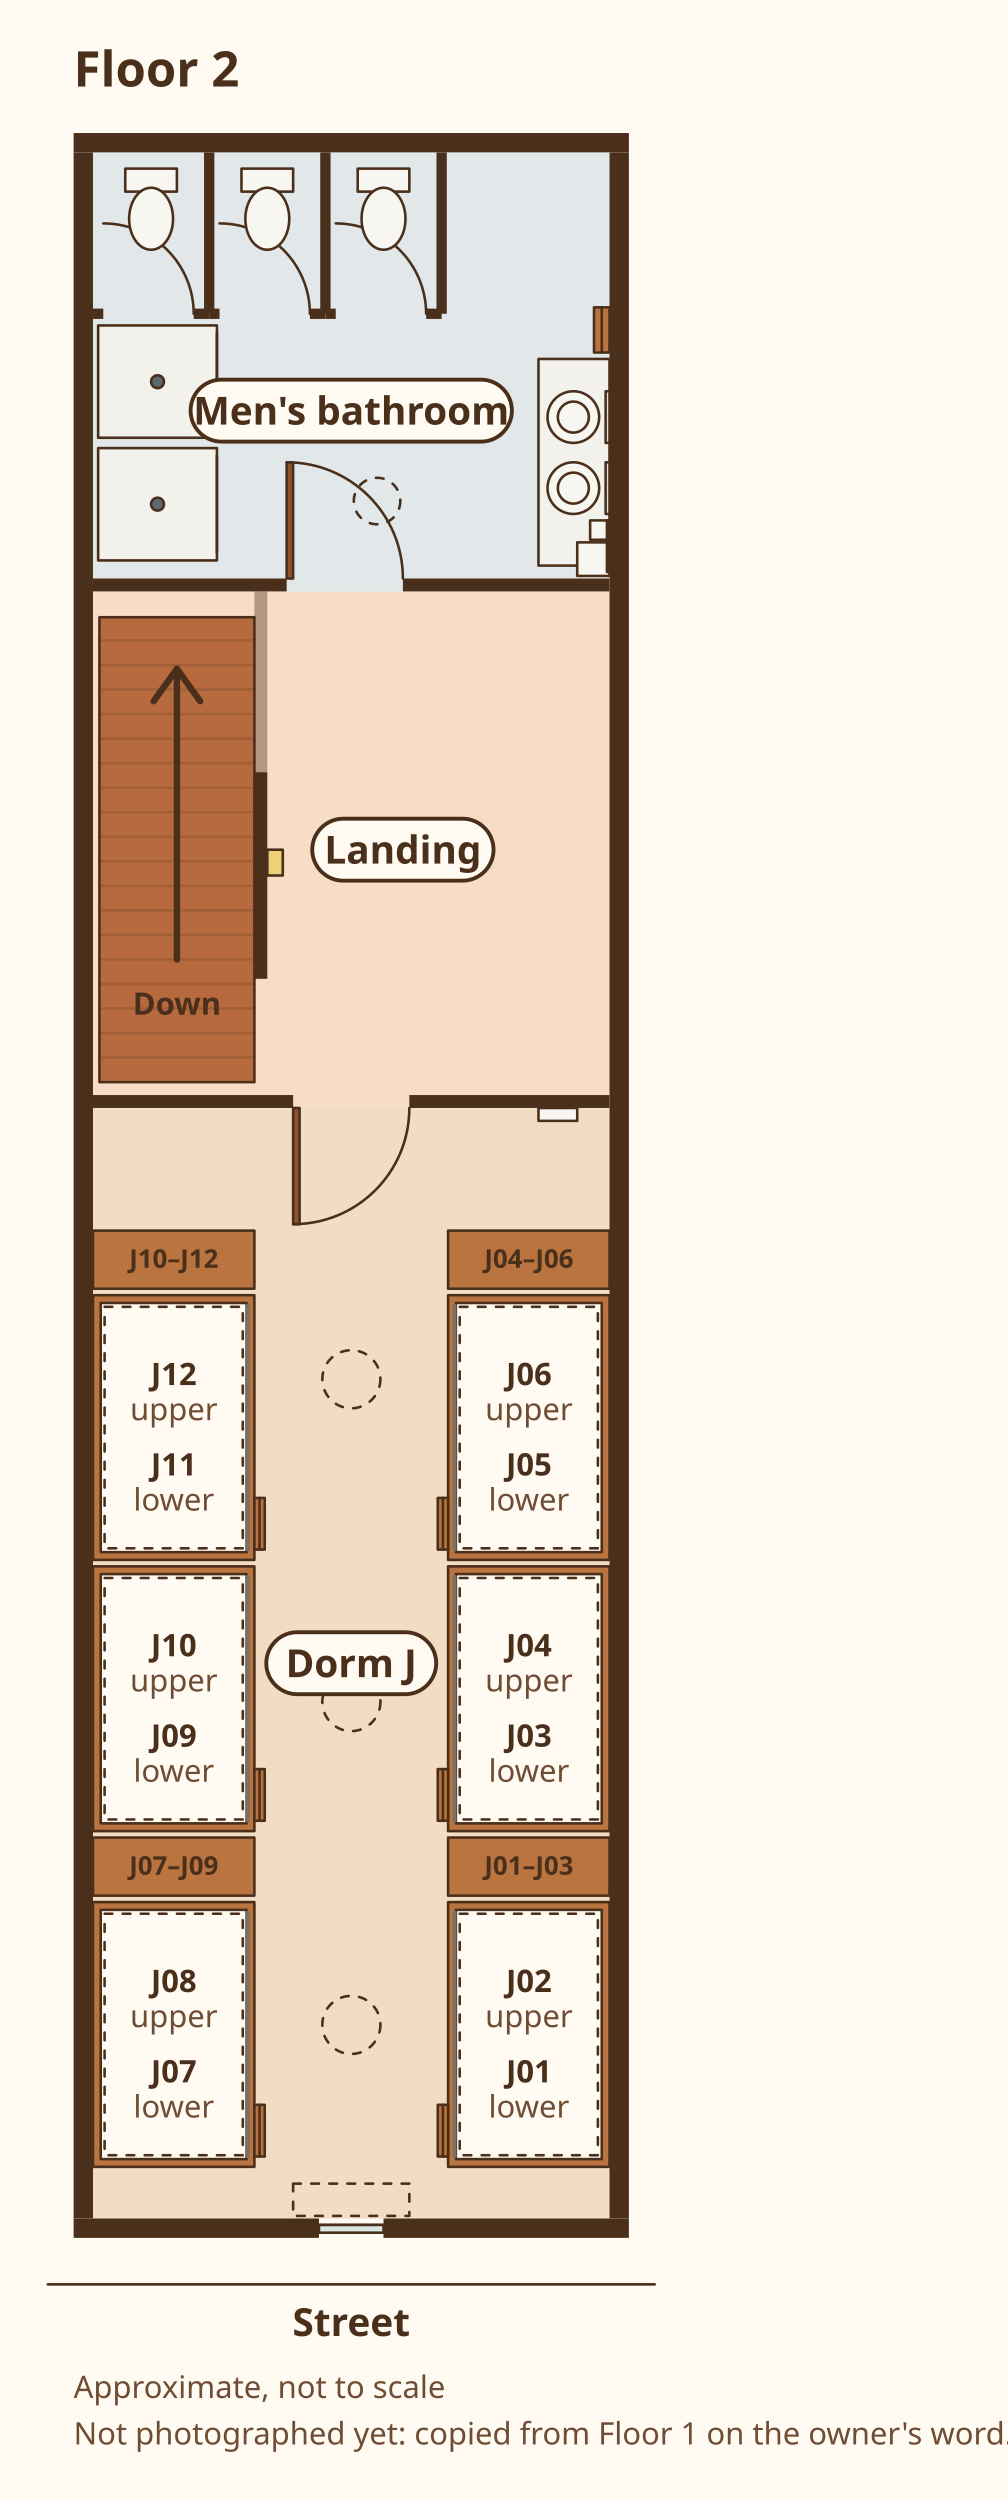
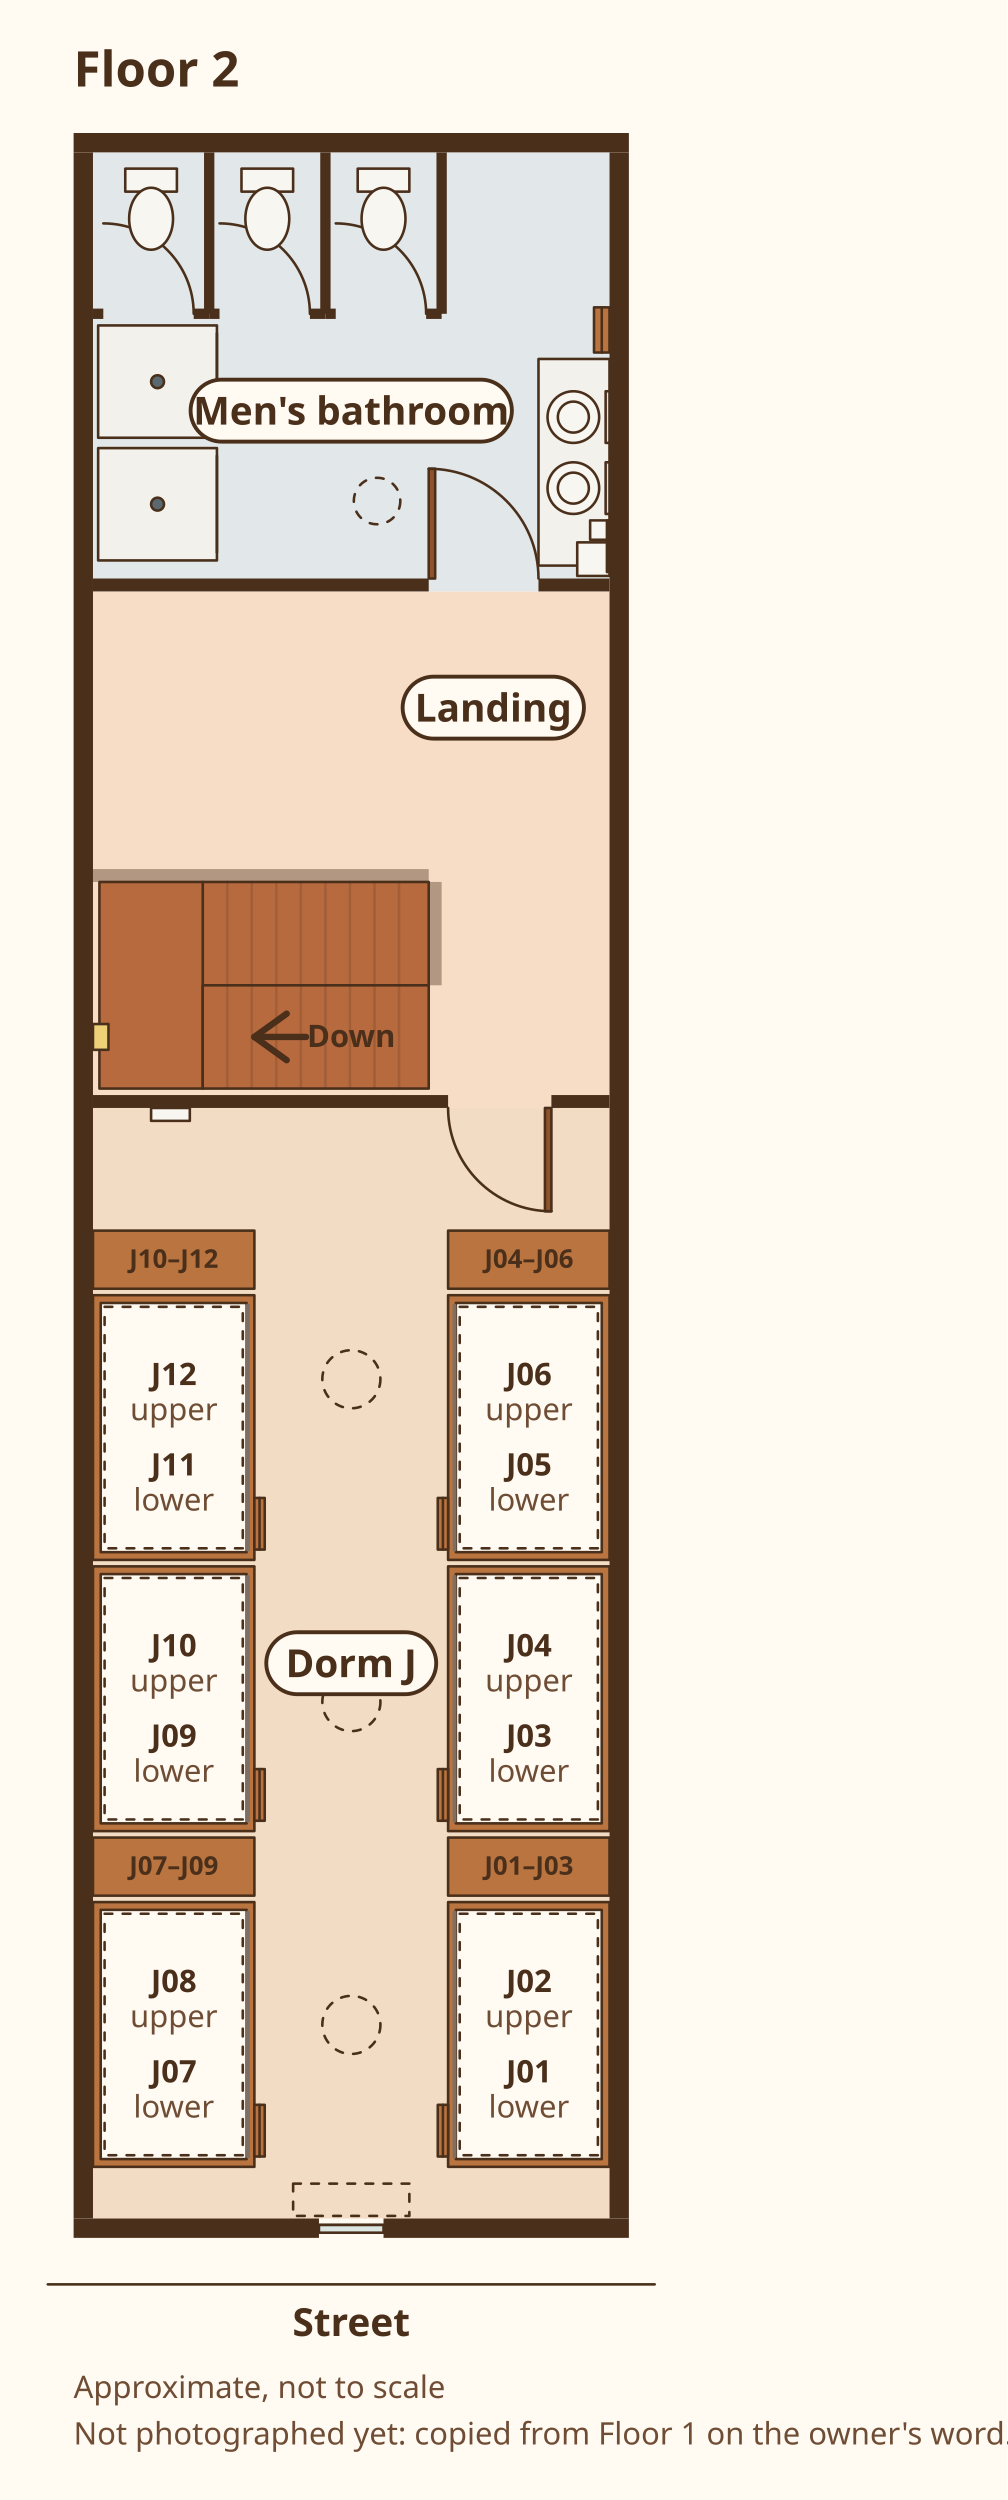
<svg xmlns="http://www.w3.org/2000/svg" class="hj-auto" viewBox="-36 -59 390 968" width="390" height="968" role="img" aria-labelledby="title desc">
  <style>.hj-auto{stroke:#4a2f1b;stroke-width:1;stroke-linecap:round;stroke-linejoin:round}.hj-auto path{vector-effect:non-scaling-stroke}.hj-auto text{stroke:none;font-family:Figtree,"Noto Sans Lao",system-ui,sans-serif}.hj-auto .b{fill:none;stroke-width:2.5}.hj-auto .dl{fill:none;stroke-dasharray:3 4}.hj-auto .h{stroke-width:1}.hj-auto .lb{fill:#fffaf2;stroke-width:1.5}.hj-auto .lc{fill:#6f4d35;font-size:12px}.hj-auto .ln{fill:#4a2f1b;font-size:10px;font-weight:600}.hj-auto .ls{fill:#4a2f1b;font-size:12px;font-weight:600}.hj-auto .lt{fill:#4a2f1b;font-size:19px;font-weight:600}.hj-auto .lx{fill:#4a2f1b;font-size:15px;font-weight:600}.hj-auto .n{fill:none}.hj-auto .ns{stroke:none}.hj-auto .o{stroke-width:1.5}.hj-auto .tg{fill:none;stroke-opacity:.2}.hj-auto .wf{fill:#4a2f1b;stroke:none}.hj-auto .wl{fill:none;stroke-width:4;stroke-linecap:butt}.hj-auto .wp{fill:#4a2f1b;stroke:none;opacity:.4}.hj-auto .bt0{fill:#f3f1ec}.hj-auto .fs0{fill:#5a6870}.hj-auto .gl0{fill:#dbe5e2}.hj-auto .kcu{stroke:#7d6f63}.hj-auto .la0{fill:#eed079}.hj-auto .pa0{fill:#fffaf2}.hj-auto .t-path{fill:#f7dcc6}.hj-auto .t-sleep{fill:#f2dcc4}.hj-auto .t-wash{fill:#e2e8ea}.hj-auto .tc0{fill:#b86a3f}.hj-auto .wd0{fill:#b97440}.hj-auto .wh0{fill:#f8f6f1}.hj-auto .wk0{fill:#8f532c}@media (prefers-color-scheme:dark){.hj-auto{stroke:#dccdb6}.hj-auto .lb{fill:#2c1e13}.hj-auto .lc{fill:#cbb89c}.hj-auto .ln{fill:#f1e4cf}.hj-auto .ls{fill:#f1e4cf}.hj-auto .lt{fill:#f1e4cf}.hj-auto .lx{fill:#f1e4cf}.hj-auto .wf{fill:#dccdb6}.hj-auto .wp{fill:#dccdb6}.hj-auto .bt0{fill:#57514b}.hj-auto .fs0{fill:#2f3a40}.hj-auto .gl0{fill:#e2b25a}.hj-auto .kcu{stroke:#5d5750}.hj-auto .la0{fill:#f2d98a}.hj-auto .pa0{fill:#3a2b1f}.hj-auto .t-path{fill:#40291b}.hj-auto .t-sleep{fill:#3f2b1d}.hj-auto .t-wash{fill:#36302b}.hj-auto .tc0{fill:#8f5334}.hj-auto .wd0{fill:#7d4526}.hj-auto .wh0{fill:#5f5a54}.hj-auto .wk0{fill:#5e3219}}</style>
  <path class="pa0 ns" d="M-36 -59L354 -59L354 909L-36 909Z" />
  <g id="floor-floor2" data-floor="floor2" data-level="2" data-confirmed="false">
    <g id="area-dorm-j" data-area="dorm-j" data-kind="sleep" data-confirmed="false">
      <path class="t-sleep ns" d="M0 370L200 370L200 800L0 800Z" />
    </g>
    <g id="area-landing-2" data-area="landing-2" data-kind="path" data-confirmed="false">
      <path class="t-path ns" d="M0 170L200 170L200 370L0 370Z" />
    </g>
    <g id="area-bath-men" data-area="bath-men" data-kind="wash" data-confirmed="false">
      <path class="t-wash ns" d="M0 0L200 0L200 170L0 170Z" />
    </g>
    <g data-stairs="down" data-area="landing-1">
-       <path class="tc0" d="M2.5 180L62.5 180L62.5 360L2.5 360Z" />
-       <path class="tg" d="M2.5 350.5L62.5 350.5M2.5 341L62.5 341M2.5 331.5L62.5 331.5M2.5 322L62.5 322M2.5 312.5L62.5 312.5M2.5 303L62.5 303M2.5 293.5L62.5 293.5M2.5 284L62.5 284M2.5 274.5L62.5 274.5M2.5 265L62.5 265M2.5 255.5L62.5 255.5M2.5 246L62.5 246M2.5 236.5L62.5 236.5M2.5 227L62.5 227M2.5 217.5L62.5 217.5M2.5 208L62.5 208M2.5 198.5L62.5 198.5M2.5 189L62.5 189" />
-       <path class="b n" d="M32.5 312.5L32.5 200" />
-       <path class="b n" d="M23.5 212.5L32.5 200L41.5 212.5" />
-       <text class="ls" x="32.5" y="333.9" text-anchor="middle" textLength="28.4" lengthAdjust="spacingAndGlyphs">Down</text>
+       <path class="tc0" d="M42.5 282.5L130 282.5L130 322.5L42.5 322.5Z" />
+       <path class="tg" d="M52 322.5L52 282.5M61.5 322.5L61.5 282.5M71 322.5L71 282.5M80.5 322.5L80.5 282.5M90 322.5L90 282.5M99.5 322.5L99.5 282.5M109 322.5L109 282.5M118.5 322.5L118.5 282.5" />
+     </g>
+     <g data-stairs="down" data-area="landing-1">
+       <path class="tc0" d="M2.5 282.5L42.5 282.5L42.5 362.5L2.5 362.5Z" />
+     </g>
+     <g data-stairs="down" data-area="landing-1">
+       <path class="tc0" d="M42.5 322.5L130 322.5L130 362.5L42.5 362.5Z" />
+       <path class="tg" d="M52 362.5L52 322.5M61.5 362.5L61.5 322.5M71 362.5L71 322.5M80.5 362.5L80.5 322.5M90 362.5L90 322.5M99.5 362.5L99.5 322.5M109 362.5L109 322.5M118.5 362.5L118.5 322.5" />
+       <path class="b n" d="M82.5 342.5L62.5 342.5" />
+       <path class="b n" d="M75 351.5L62.5 342.5L75 333.5" />
+       <text class="ls" x="100" y="346.4" text-anchor="middle" textLength="28.4" lengthAdjust="spacingAndGlyphs">Down</text>
    </g>
    <g id="fx-window-j-low" data-fixture="window" data-area="dorm-j" data-room="dorm-j">
      <path class="gl0" d="M87.5 802.5L112.5 802.5L112.5 805.5L87.5 805.5Z" />
    </g>
    <g id="fx-window-j-high" data-fixture="window" data-area="dorm-j" data-room="dorm-j">
      <path class="gl0" d="M87.5 802.5L112.5 802.5L112.5 805.5L87.5 805.5Z" />
    </g>
    <g id="fx-pod-J01" data-fixture="pod" data-label="J01" data-area="dorm-j" data-room="dorm-j" data-confirmed="false">
      <path class="wd0" d="M137.5 677.5L200 677.5L200 780L137.5 780Z" />
      <path class="pa0" d="M140.5 680.5L197 680.5L197 777L140.5 777Z" />
      <path class="o n kcu" d="M140 776L140 681.5" />
      <text class="ls" x="168.8" y="747.3" text-anchor="middle" textLength="23.1" lengthAdjust="spacingAndGlyphs">J01</text>
      <text class="lc" x="168.8" y="760.9" text-anchor="middle" textLength="22.8" lengthAdjust="spacingAndGlyphs">lower</text>
    </g>
    <g id="fx-pod-J02" data-fixture="pod" data-label="J02" data-area="dorm-j" data-room="dorm-j" data-confirmed="false">
      <path class="dl" d="M142 682L195.5 682L195.5 775.5L142 775.5Z" />
      <text class="ls" x="168.8" y="712.3" text-anchor="middle" textLength="23.1" lengthAdjust="spacingAndGlyphs">J02</text>
      <text class="lc" x="168.8" y="725.9" text-anchor="middle" textLength="22.7" lengthAdjust="spacingAndGlyphs">upper</text>
    </g>
    <g id="fx-ladder-j-right-1" data-fixture="ladder" data-area="dorm-j" data-room="dorm-j" data-confirmed="false">
      <path class="wd0" d="M133.5 756L137.5 756L137.5 776L133.5 776Z" />
      <path class="h n" d="M135.5 776L135.5 756" />
    </g>
    <g id="fx-pod-J03" data-fixture="pod" data-label="J03" data-area="dorm-j" data-room="dorm-j" data-confirmed="false">
      <path class="wd0" d="M137.5 547.5L200 547.5L200 650L137.5 650Z" />
      <path class="pa0" d="M140.5 550.5L197 550.5L197 647L140.5 647Z" />
      <path class="o n kcu" d="M140 646L140 551.5" />
      <text class="ls" x="168.8" y="617.3" text-anchor="middle" textLength="23.1" lengthAdjust="spacingAndGlyphs">J03</text>
      <text class="lc" x="168.8" y="630.9" text-anchor="middle" textLength="22.8" lengthAdjust="spacingAndGlyphs">lower</text>
    </g>
    <g id="fx-pod-J04" data-fixture="pod" data-label="J04" data-area="dorm-j" data-room="dorm-j" data-confirmed="false">
      <path class="dl" d="M142 552L195.5 552L195.5 645.5L142 645.5Z" />
      <text class="ls" x="168.8" y="582.3" text-anchor="middle" textLength="23.1" lengthAdjust="spacingAndGlyphs">J04</text>
      <text class="lc" x="168.8" y="595.9" text-anchor="middle" textLength="22.7" lengthAdjust="spacingAndGlyphs">upper</text>
    </g>
    <g id="fx-ladder-j-right-2" data-fixture="ladder" data-area="dorm-j" data-room="dorm-j" data-confirmed="false">
      <path class="wd0" d="M133.5 626L137.5 626L137.5 646L133.5 646Z" />
      <path class="h n" d="M135.5 646L135.5 626" />
    </g>
    <g id="fx-pod-J05" data-fixture="pod" data-label="J05" data-area="dorm-j" data-room="dorm-j" data-confirmed="false">
      <path class="wd0" d="M137.5 442.5L200 442.5L200 545L137.5 545Z" />
      <path class="pa0" d="M140.5 445.5L197 445.5L197 542L140.5 542Z" />
      <path class="o n kcu" d="M140 541L140 446.5" />
      <text class="ls" x="168.8" y="512.3" text-anchor="middle" textLength="23.1" lengthAdjust="spacingAndGlyphs">J05</text>
      <text class="lc" x="168.8" y="525.9" text-anchor="middle" textLength="22.8" lengthAdjust="spacingAndGlyphs">lower</text>
    </g>
    <g id="fx-pod-J06" data-fixture="pod" data-label="J06" data-area="dorm-j" data-room="dorm-j" data-confirmed="false">
      <path class="dl" d="M142 447L195.5 447L195.5 540.5L142 540.5Z" />
      <text class="ls" x="168.8" y="477.3" text-anchor="middle" textLength="23.1" lengthAdjust="spacingAndGlyphs">J06</text>
      <text class="lc" x="168.8" y="490.9" text-anchor="middle" textLength="22.7" lengthAdjust="spacingAndGlyphs">upper</text>
    </g>
    <g id="fx-ladder-j-right-3" data-fixture="ladder" data-area="dorm-j" data-room="dorm-j" data-confirmed="false">
      <path class="wd0" d="M133.5 521L137.5 521L137.5 541L133.5 541Z" />
      <path class="h n" d="M135.5 541L135.5 521" />
    </g>
    <g id="fx-pod-J07" data-fixture="pod" data-label="J07" data-area="dorm-j" data-room="dorm-j" data-confirmed="false">
      <path class="wd0" d="M0 677.5L62.5 677.5L62.5 780L0 780Z" />
      <path class="pa0" d="M3 680.5L59.5 680.5L59.5 777L3 777Z" />
      <path class="o n kcu" d="M60 776L60 681.5" />
      <text class="ls" x="31.3" y="747.3" text-anchor="middle" textLength="23.1" lengthAdjust="spacingAndGlyphs">J07</text>
      <text class="lc" x="31.3" y="760.9" text-anchor="middle" textLength="22.8" lengthAdjust="spacingAndGlyphs">lower</text>
    </g>
    <g id="fx-pod-J08" data-fixture="pod" data-label="J08" data-area="dorm-j" data-room="dorm-j" data-confirmed="false">
      <path class="dl" d="M4.5 682L58 682L58 775.5L4.5 775.5Z" />
      <text class="ls" x="31.3" y="712.3" text-anchor="middle" textLength="23.1" lengthAdjust="spacingAndGlyphs">J08</text>
      <text class="lc" x="31.3" y="725.9" text-anchor="middle" textLength="22.7" lengthAdjust="spacingAndGlyphs">upper</text>
    </g>
    <g id="fx-ladder-j-left-1" data-fixture="ladder" data-area="dorm-j" data-room="dorm-j" data-confirmed="false">
      <path class="wd0" d="M62.5 756L66.5 756L66.5 776L62.5 776Z" />
      <path class="h n" d="M64.5 776L64.5 756" />
    </g>
    <g id="fx-pod-J09" data-fixture="pod" data-label="J09" data-area="dorm-j" data-room="dorm-j" data-confirmed="false">
      <path class="wd0" d="M0 547.5L62.5 547.5L62.5 650L0 650Z" />
      <path class="pa0" d="M3 550.5L59.5 550.5L59.5 647L3 647Z" />
      <path class="o n kcu" d="M60 646L60 551.5" />
      <text class="ls" x="31.3" y="617.3" text-anchor="middle" textLength="23.1" lengthAdjust="spacingAndGlyphs">J09</text>
      <text class="lc" x="31.3" y="630.9" text-anchor="middle" textLength="22.8" lengthAdjust="spacingAndGlyphs">lower</text>
    </g>
    <g id="fx-pod-J10" data-fixture="pod" data-label="J10" data-area="dorm-j" data-room="dorm-j" data-confirmed="false">
      <path class="dl" d="M4.5 552L58 552L58 645.5L4.5 645.5Z" />
      <text class="ls" x="31.3" y="582.3" text-anchor="middle" textLength="23.1" lengthAdjust="spacingAndGlyphs">J10</text>
      <text class="lc" x="31.3" y="595.9" text-anchor="middle" textLength="22.7" lengthAdjust="spacingAndGlyphs">upper</text>
    </g>
    <g id="fx-ladder-j-left-2" data-fixture="ladder" data-area="dorm-j" data-room="dorm-j" data-confirmed="false">
      <path class="wd0" d="M62.5 626L66.5 626L66.5 646L62.5 646Z" />
      <path class="h n" d="M64.5 646L64.5 626" />
    </g>
    <g id="fx-pod-J11" data-fixture="pod" data-label="J11" data-area="dorm-j" data-room="dorm-j" data-confirmed="false">
      <path class="wd0" d="M0 442.5L62.5 442.5L62.5 545L0 545Z" />
      <path class="pa0" d="M3 445.5L59.5 445.5L59.5 542L3 542Z" />
      <path class="o n kcu" d="M60 541L60 446.5" />
      <text class="ls" x="31.3" y="512.3" text-anchor="middle" textLength="23.1" lengthAdjust="spacingAndGlyphs">J11</text>
      <text class="lc" x="31.3" y="525.9" text-anchor="middle" textLength="22.8" lengthAdjust="spacingAndGlyphs">lower</text>
    </g>
    <g id="fx-pod-J12" data-fixture="pod" data-label="J12" data-area="dorm-j" data-room="dorm-j" data-confirmed="false">
      <path class="dl" d="M4.5 447L58 447L58 540.5L4.5 540.5Z" />
      <text class="ls" x="31.3" y="477.3" text-anchor="middle" textLength="23.1" lengthAdjust="spacingAndGlyphs">J12</text>
      <text class="lc" x="31.3" y="490.9" text-anchor="middle" textLength="22.7" lengthAdjust="spacingAndGlyphs">upper</text>
    </g>
    <g id="fx-ladder-j-left-3" data-fixture="ladder" data-area="dorm-j" data-room="dorm-j" data-confirmed="false">
      <path class="wd0" d="M62.5 521L66.5 521L66.5 541L62.5 541Z" />
      <path class="h n" d="M64.5 541L64.5 521" />
    </g>
    <g id="fx-locker-J01" data-fixture="locker" data-label="J01" data-area="dorm-j" data-room="dorm-j" data-confirmed="false">
      <path class="wd0" d="M137.5 652.5L200 652.5L200 675L137.5 675Z" />
      <text class="ln" x="168.8" y="666.9" text-anchor="middle" textLength="36.9" lengthAdjust="spacingAndGlyphs">J01–J03</text>
    </g>
    <g id="fx-locker-J04" data-fixture="locker" data-label="J04" data-area="dorm-j" data-room="dorm-j" data-confirmed="false">
      <path class="wd0" d="M137.5 417.5L200 417.5L200 440L137.5 440Z" />
      <text class="ln" x="168.8" y="431.9" text-anchor="middle" textLength="36.9" lengthAdjust="spacingAndGlyphs">J04–J06</text>
    </g>
    <g id="fx-locker-J07" data-fixture="locker" data-label="J07" data-area="dorm-j" data-room="dorm-j" data-confirmed="false">
      <path class="wd0" d="M0 652.5L62.5 652.5L62.5 675L0 675Z" />
      <text class="ln" x="31.3" y="666.9" text-anchor="middle" textLength="36.9" lengthAdjust="spacingAndGlyphs">J07–J09</text>
    </g>
    <g id="fx-locker-J10" data-fixture="locker" data-label="J10" data-area="dorm-j" data-room="dorm-j" data-confirmed="false">
      <path class="wd0" d="M0 417.5L62.5 417.5L62.5 440L0 440Z" />
      <text class="ln" x="31.3" y="431.9" text-anchor="middle" textLength="36.9" lengthAdjust="spacingAndGlyphs">J10–J12</text>
    </g>
    <g id="fx-door-dorm-j" data-fixture="door-leaf" data-label="J" data-area="dorm-j" data-room="dorm-j" data-confirmed="false">
-       <path class="wk0" d="M77.5 370L80 370L80 415L77.5 415Z" />
-       <path class="h n" d="M77.5 415C102.4 415 122.5 394.9 122.5 370" />
+       <path class="wk0" d="M175 370L177.5 370L177.5 410L175 410Z" />
+       <path class="h n" d="M177.5 410C155.4 410 137.5 392.1 137.5 370" />
    </g>
    <g id="fx-door-bath-men" data-fixture="door-leaf" data-label="Men" data-area="bath-men" data-room="bath-men" data-confirmed="false">
-       <path class="wk0" d="M75 120L77.5 120L77.5 165L75 165Z" />
-       <path class="h n" d="M75 120C99.9 120 120 140.1 120 165" />
+       <path class="wk0" d="M130 122.5L132.5 122.5L132.5 165L130 165Z" />
+       <path class="h n" d="M130 122.5C153.5 122.5 172.5 141.5 172.5 165" />
    </g>
    <g id="fx-vanity-men" data-fixture="vanity" data-area="bath-men" data-room="bath-men" data-confirmed="false">
      <path class="bt0" d="M172.5 80L200 80L200 160L172.5 160Z" />
    </g>
    <g id="fx-basin-men-1" data-fixture="basin" data-area="bath-men" data-room="bath-men" data-confirmed="false">
      <path class="wh0" d="M196 130C196 135.5 191.5 140 186 140C180.5 140 176 135.5 176 130C176 124.5 180.5 120 186 120C191.5 120 196 124.5 196 130Z" />
      <path class="h n" d="M192 130C192 133.3 189.3 136 186 136C182.7 136 180 133.3 180 130C180 126.7 182.7 124 186 124C189.3 124 192 126.7 192 130Z" />
    </g>
    <g id="fx-basin-men-2" data-fixture="basin" data-area="bath-men" data-room="bath-men" data-confirmed="false">
      <path class="wh0" d="M196 102.5C196 108 191.5 112.5 186 112.5C180.5 112.5 176 108 176 102.5C176 97 180.5 92.5 186 92.5C191.5 92.5 196 97 196 102.5Z" />
      <path class="h n" d="M192 102.5C192 105.8 189.3 108.5 186 108.5C182.7 108.5 180 105.8 180 102.5C180 99.2 182.7 96.5 186 96.5C189.3 96.5 192 99.2 192 102.5Z" />
    </g>
    <g id="fx-ladder-hatch-men" data-fixture="ladder-wall" data-area="bath-men" data-room="bath-men" data-confirmed="false">
      <path class="wd0" d="M194 60L200 60L200 77.5L194 77.5Z" />
      <path class="h n" d="M197 77.5L197 60" />
    </g>
    <g id="fx-stall-men-1" data-fixture="toilet-stall" data-area="bath-men" data-room="bath-men" data-confirmed="false">
      <path class="wl" d="M45 62.5L45 0" />
      <path class="wl" d="M0 62.5L4 62.5" />
      <path class="wl" d="M39 62.5L45 62.5" />
      <path class="h n" d="M39 62.5C39 43.2 23.3 27.5 4 27.5" />
    </g>
    <g id="fx-toilet-men-1" data-fixture="toilet" data-area="bath-men" data-room="bath-men" data-confirmed="false">
      <path class="wh0" d="M12.5 6.3L32.5 6.3L32.5 15.2L12.5 15.2Z" />
      <path class="wh0" d="M31 25.7C31 19.1 27.2 13.7 22.5 13.7C17.8 13.7 14 19.1 14 25.7C14 32.4 17.8 37.7 22.5 37.7C27.2 37.7 31 32.4 31 25.7Z" />
    </g>
    <g id="fx-stall-men-2" data-fixture="toilet-stall" data-area="bath-men" data-room="bath-men" data-confirmed="false">
      <path class="wl" d="M90 62.5L90 0" />
      <path class="wl" d="M45 62.5L49 62.5" />
      <path class="wl" d="M84 62.5L90 62.5" />
      <path class="h n" d="M84 62.5C84 43.2 68.3 27.5 49 27.5" />
    </g>
    <g id="fx-toilet-men-2" data-fixture="toilet" data-area="bath-men" data-room="bath-men" data-confirmed="false">
      <path class="wh0" d="M57.5 6.3L77.5 6.3L77.5 15.2L57.5 15.2Z" />
      <path class="wh0" d="M76 25.7C76 19.1 72.2 13.7 67.5 13.7C62.8 13.7 59 19.1 59 25.7C59 32.4 62.8 37.7 67.5 37.7C72.2 37.7 76 32.4 76 25.7Z" />
    </g>
    <g id="fx-stall-men-3" data-fixture="toilet-stall" data-area="bath-men" data-room="bath-men" data-confirmed="false">
      <path class="wl" d="M135 62.5L135 0" />
      <path class="wl" d="M90 62.5L94 62.5" />
      <path class="wl" d="M129 62.5L135 62.5" />
      <path class="h n" d="M129 62.5C129 43.2 113.3 27.5 94 27.5" />
    </g>
    <g id="fx-toilet-men-3" data-fixture="toilet" data-area="bath-men" data-room="bath-men" data-confirmed="false">
      <path class="wh0" d="M102.5 6.3L122.5 6.3L122.5 15.2L102.5 15.2Z" />
      <path class="wh0" d="M121 25.7C121 19.1 117.2 13.7 112.5 13.7C107.8 13.7 104 19.1 104 25.7C104 32.4 107.8 37.7 112.5 37.7C117.2 37.7 121 32.4 121 25.7Z" />
    </g>
    <g id="fx-shower-men-1" data-fixture="shower" data-area="bath-men" data-room="bath-men" data-confirmed="false">
      <path class="bt0" d="M2 114.5L48 114.5L48 158L2 158Z" />
      <path class="fs0" d="M27.5 136.2C27.5 137.6 26.4 138.7 25 138.7C23.6 138.7 22.5 137.6 22.5 136.2C22.5 134.9 23.6 133.7 25 133.7C26.4 133.7 27.5 134.9 27.5 136.2Z" />
      <path class="h n" d="M48 155L48 117.5" />
    </g>
    <g id="fx-shower-men-2" data-fixture="shower" data-area="bath-men" data-room="bath-men" data-confirmed="false">
      <path class="bt0" d="M2 67L48 67L48 110.5L2 110.5Z" />
      <path class="fs0" d="M27.5 88.8C27.5 90.1 26.4 91.3 25 91.3C23.6 91.3 22.5 90.1 22.5 88.8C22.5 87.4 23.6 86.3 25 86.3C26.4 86.3 27.5 87.4 27.5 88.8Z" />
      <path class="h n" d="M48 107.5L48 70" />
    </g>
    <g id="fx-ac-j" data-fixture="ac-indoor" data-area="dorm-j" data-room="dorm-j" data-confirmed="false">
      <path class="dl" d="M77.5 786.5L122.5 786.5L122.5 799L77.5 799Z" />
    </g>
    <g id="fx-fan-j-1" data-fixture="fan-ceiling" data-area="dorm-j" data-room="dorm-j" data-confirmed="false">
      <path class="dl" d="M111.3 725C111.3 731.2 106.2 736.3 100 736.3C93.8 736.3 88.8 731.2 88.8 725C88.8 718.8 93.8 713.8 100 713.8C106.2 713.8 111.3 718.8 111.3 725Z" />
    </g>
    <g id="fx-fan-j-2" data-fixture="fan-ceiling" data-area="dorm-j" data-room="dorm-j" data-confirmed="false">
      <path class="dl" d="M111.3 600C111.3 606.2 106.2 611.3 100 611.3C93.8 611.3 88.8 606.2 88.8 600C88.8 593.8 93.8 588.8 100 588.8C106.2 588.8 111.3 593.8 111.3 600Z" />
    </g>
    <g id="fx-fan-j-3" data-fixture="fan-ceiling" data-area="dorm-j" data-room="dorm-j" data-confirmed="false">
      <path class="dl" d="M111.3 475C111.3 481.2 106.2 486.3 100 486.3C93.8 486.3 88.8 481.2 88.8 475C88.8 468.8 93.8 463.8 100 463.8C106.2 463.8 111.3 468.8 111.3 475Z" />
    </g>
    <g id="fx-fan-exhaust-j" data-fixture="fan-exhaust" data-area="dorm-j" data-room="dorm-j" data-confirmed="false">
-       <path class="wh0" d="M172.5 370L187.5 370L187.5 375L172.5 375Z" />
+       <path class="wh0" d="M22.5 370L37.5 370L37.5 375L22.5 375Z" />
    </g>
    <g id="fx-wall-lamp-2" data-fixture="wall-lamp" data-area="landing-2" data-room="landing-2" data-confirmed="false">
-       <path class="la0" d="M67.5 270L73.5 270L73.5 280L67.5 280Z" />
+       <path class="la0" d="M0 337.5L6 337.5L6 347.5L0 347.5Z" />
    </g>
    <g id="fx-mirror-men-1" data-fixture="mirror" data-area="bath-men" data-room="bath-men" data-confirmed="false">
      <path class="gl0" d="M198.5 120L200 120L200 140L198.5 140Z" />
    </g>
    <g id="fx-mirror-men-2" data-fixture="mirror" data-area="bath-men" data-room="bath-men" data-confirmed="false">
      <path class="gl0" d="M198.5 92.5L200 92.5L200 112.5L198.5 112.5Z" />
    </g>
    <g id="fx-hand-dryer-men" data-fixture="hand-dryer" data-area="bath-men" data-room="bath-men" data-confirmed="false">
      <path class="wh0" d="M187.5 151L200 151L200 164L187.5 164Z" />
    </g>
    <g id="fx-hair-dryer-men" data-fixture="hair-dryer" data-area="bath-men" data-room="bath-men" data-confirmed="false">
      <path class="wh0" d="M192.5 142.5L200 142.5L200 150L192.5 150Z" />
    </g>
    <g id="fx-sign-rules-men" data-fixture="sign-plate" data-label="Bathroom rules" data-area="bath-men" data-room="bath-men" data-confirmed="false">
      <path class="wh0" d="M199 142.5L200 142.5L200 162.5L199 162.5Z" />
    </g>
    <g id="fx-fan-men" data-fixture="fan" data-area="bath-men" data-room="bath-men" data-confirmed="false">
      <path class="dl" d="M119 135C119 140 115 144 110 144C105 144 101 140 101 135C101 130 105 126 110 126C115 126 119 130 119 135Z" />
    </g>
    <g data-walls="">
      <path class="wf" d="M-7.5 800L87.5 800L87.5 807.5L-7.5 807.5Z" />
      <path class="wf" d="M112.5 800L207.5 800L207.5 807.5L112.5 807.5Z" />
      <path class="wf" d="M-7.5 0L0 0L0 800L-7.5 800Z" />
      <path class="wf" d="M200 0L207.5 0L207.5 800L200 800Z" />
      <path class="wf" d="M-7.5 -7.5L207.5 -7.5L207.5 0L-7.5 0Z" />
-       <path class="wf" d="M0 365L77.5 365L77.5 370L0 370Z" />
-       <path class="wf" d="M122.5 365L200 365L200 370L122.5 370Z" />
-       <path class="wf" d="M62.5 240L67.5 240L67.5 320L62.5 320Z" />
-       <path class="wp" d="M62.5 170L67.5 170L67.5 240L62.5 240Z" />
-       <path class="wf" d="M0 165L75 165L75 170L0 170Z" />
-       <path class="wf" d="M120 165L200 165L200 170L120 170Z" />
+       <path class="wf" d="M0 365L137.5 365L137.5 370L0 370Z" />
+       <path class="wf" d="M177.5 365L200 365L200 370L177.5 370Z" />
+       <path class="wp" d="M0 277.5L130 277.5L130 282.5L0 282.5Z" />
+       <path class="wp" d="M130 282.5L135 282.5L135 322.5L130 322.5Z" />
+       <path class="wf" d="M0 165L130 165L130 170L0 170Z" />
+       <path class="wf" d="M172.5 165L200 165L200 170L172.5 170Z" />
    </g>
    <g id="labels-floor2" data-labels="" data-floor="floor2">
      <path class="lb" d="M79.1 573L120.9 573C127.5 573 132.9 578.4 132.9 585L132.9 585C132.9 591.6 127.5 597 120.9 597L79.1 597C72.5 597 67.1 591.6 67.1 585L67.1 585C67.1 578.4 72.5 573 79.1 573Z" />
      <text class="lx" x="100" y="590.4" text-anchor="middle" textLength="49.8" lengthAdjust="spacingAndGlyphs">Dorm J</text>
-       <path class="lb" d="M96.9 258L143.1 258C149.7 258 155.1 263.4 155.1 270L155.1 270C155.1 276.6 149.7 282 143.1 282L96.9 282C90.3 282 84.9 276.6 84.9 270L84.9 270C84.9 263.4 90.3 258 96.9 258Z" />
-       <text class="lx" x="120" y="275.4" text-anchor="middle" textLength="54.2" lengthAdjust="spacingAndGlyphs">Landing</text>
+       <path class="lb" d="M131.9 203L178.1 203C184.7 203 190.1 208.4 190.1 215L190.1 215C190.1 221.6 184.7 227 178.1 227L131.9 227C125.3 227 119.9 221.6 119.9 215L119.9 215C119.9 208.4 125.3 203 131.9 203Z" />
+       <text class="lx" x="155" y="220.4" text-anchor="middle" textLength="54.2" lengthAdjust="spacingAndGlyphs">Landing</text>
      <path class="lb" d="M49.8 88L150.2 88C156.9 88 162.2 93.4 162.2 100L162.2 100C162.2 106.6 156.9 112 150.2 112L49.8 112C43.1 112 37.8 106.6 37.8 100L37.8 100C37.8 93.4 43.1 88 49.8 88Z" />
      <text class="lx" x="100" y="105.4" text-anchor="middle" textLength="108.5" lengthAdjust="spacingAndGlyphs">Men's bathroom</text>
    </g>
  </g>
  <text class="lt" x="-7.5" y="-25.5" textLength="60.2" lengthAdjust="spacingAndGlyphs">Floor 2</text>
  <path class="h" d="M-17.5 825.5L217.5 825.5" />
  <text class="lx" x="100" y="845.5" text-anchor="middle" textLength="42.3" lengthAdjust="spacingAndGlyphs">Street</text>
  <text class="lc" x="-7.5" y="869.5" textLength="137.9" lengthAdjust="spacingAndGlyphs">Approximate, not to scale</text>
  <text class="lc" x="-7.5" y="887.5" textLength="343.1" lengthAdjust="spacingAndGlyphs">Not photographed yet: copied from Floor 1 on the owner's word.</text>
</svg>
